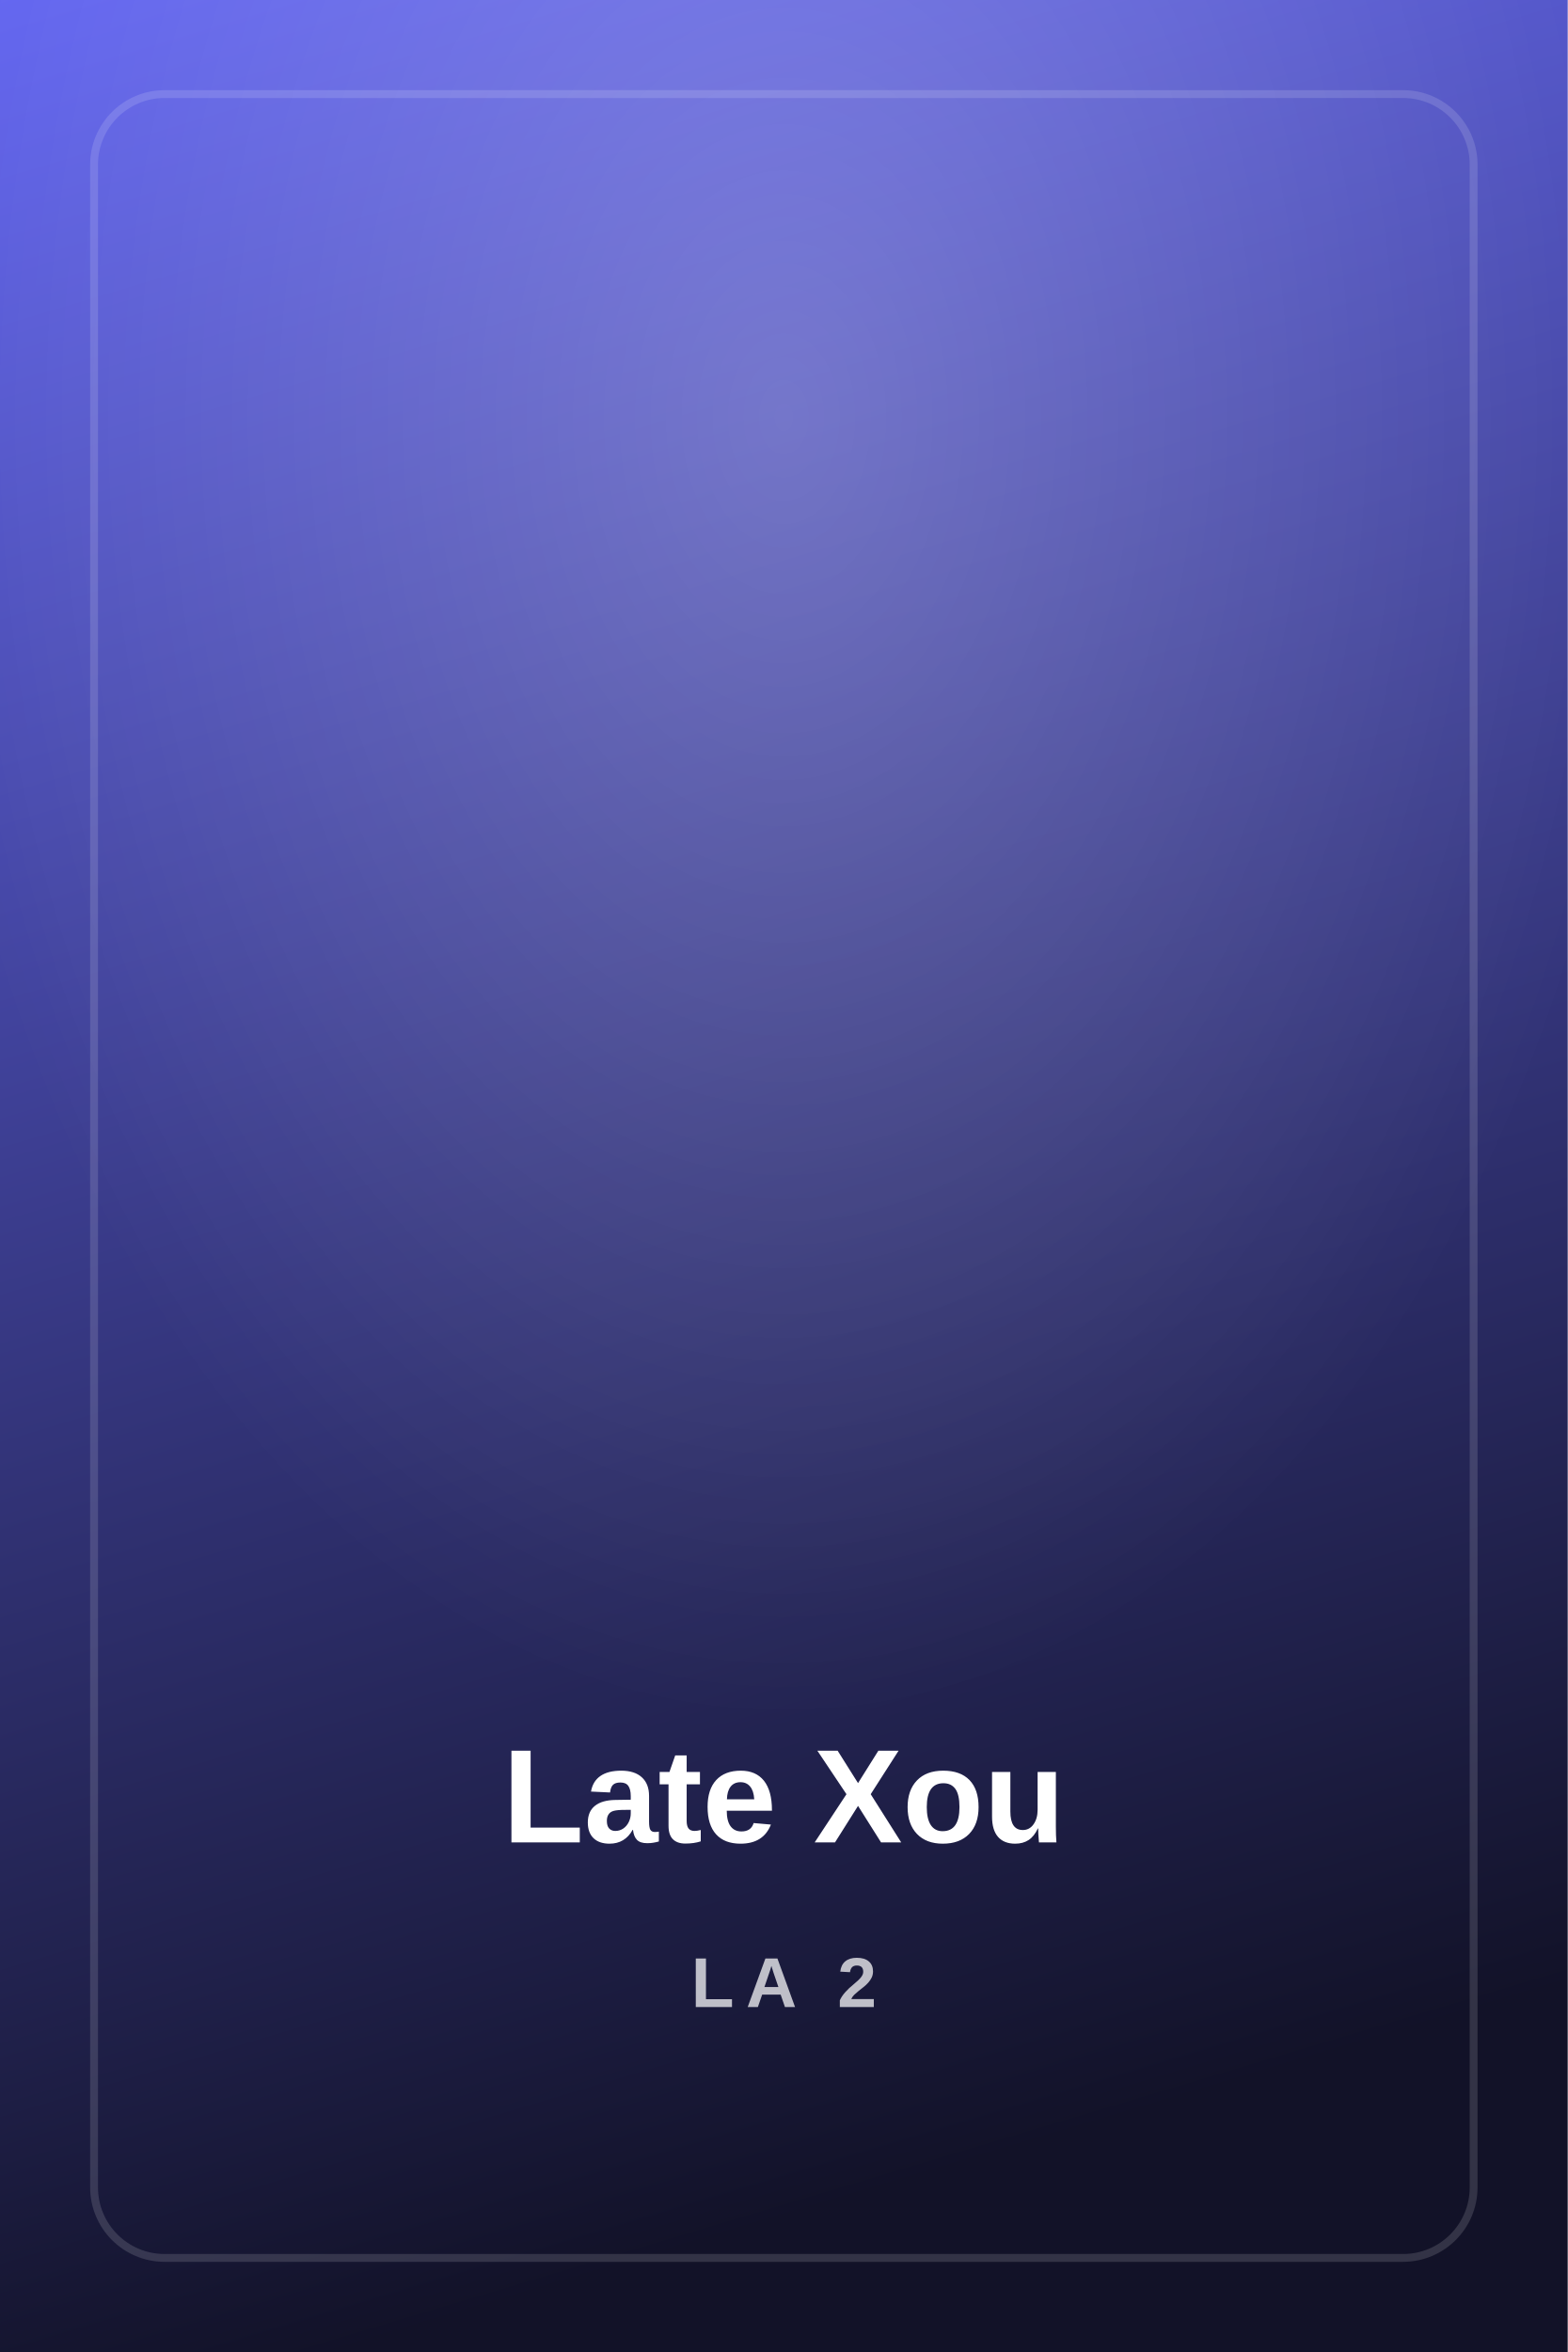
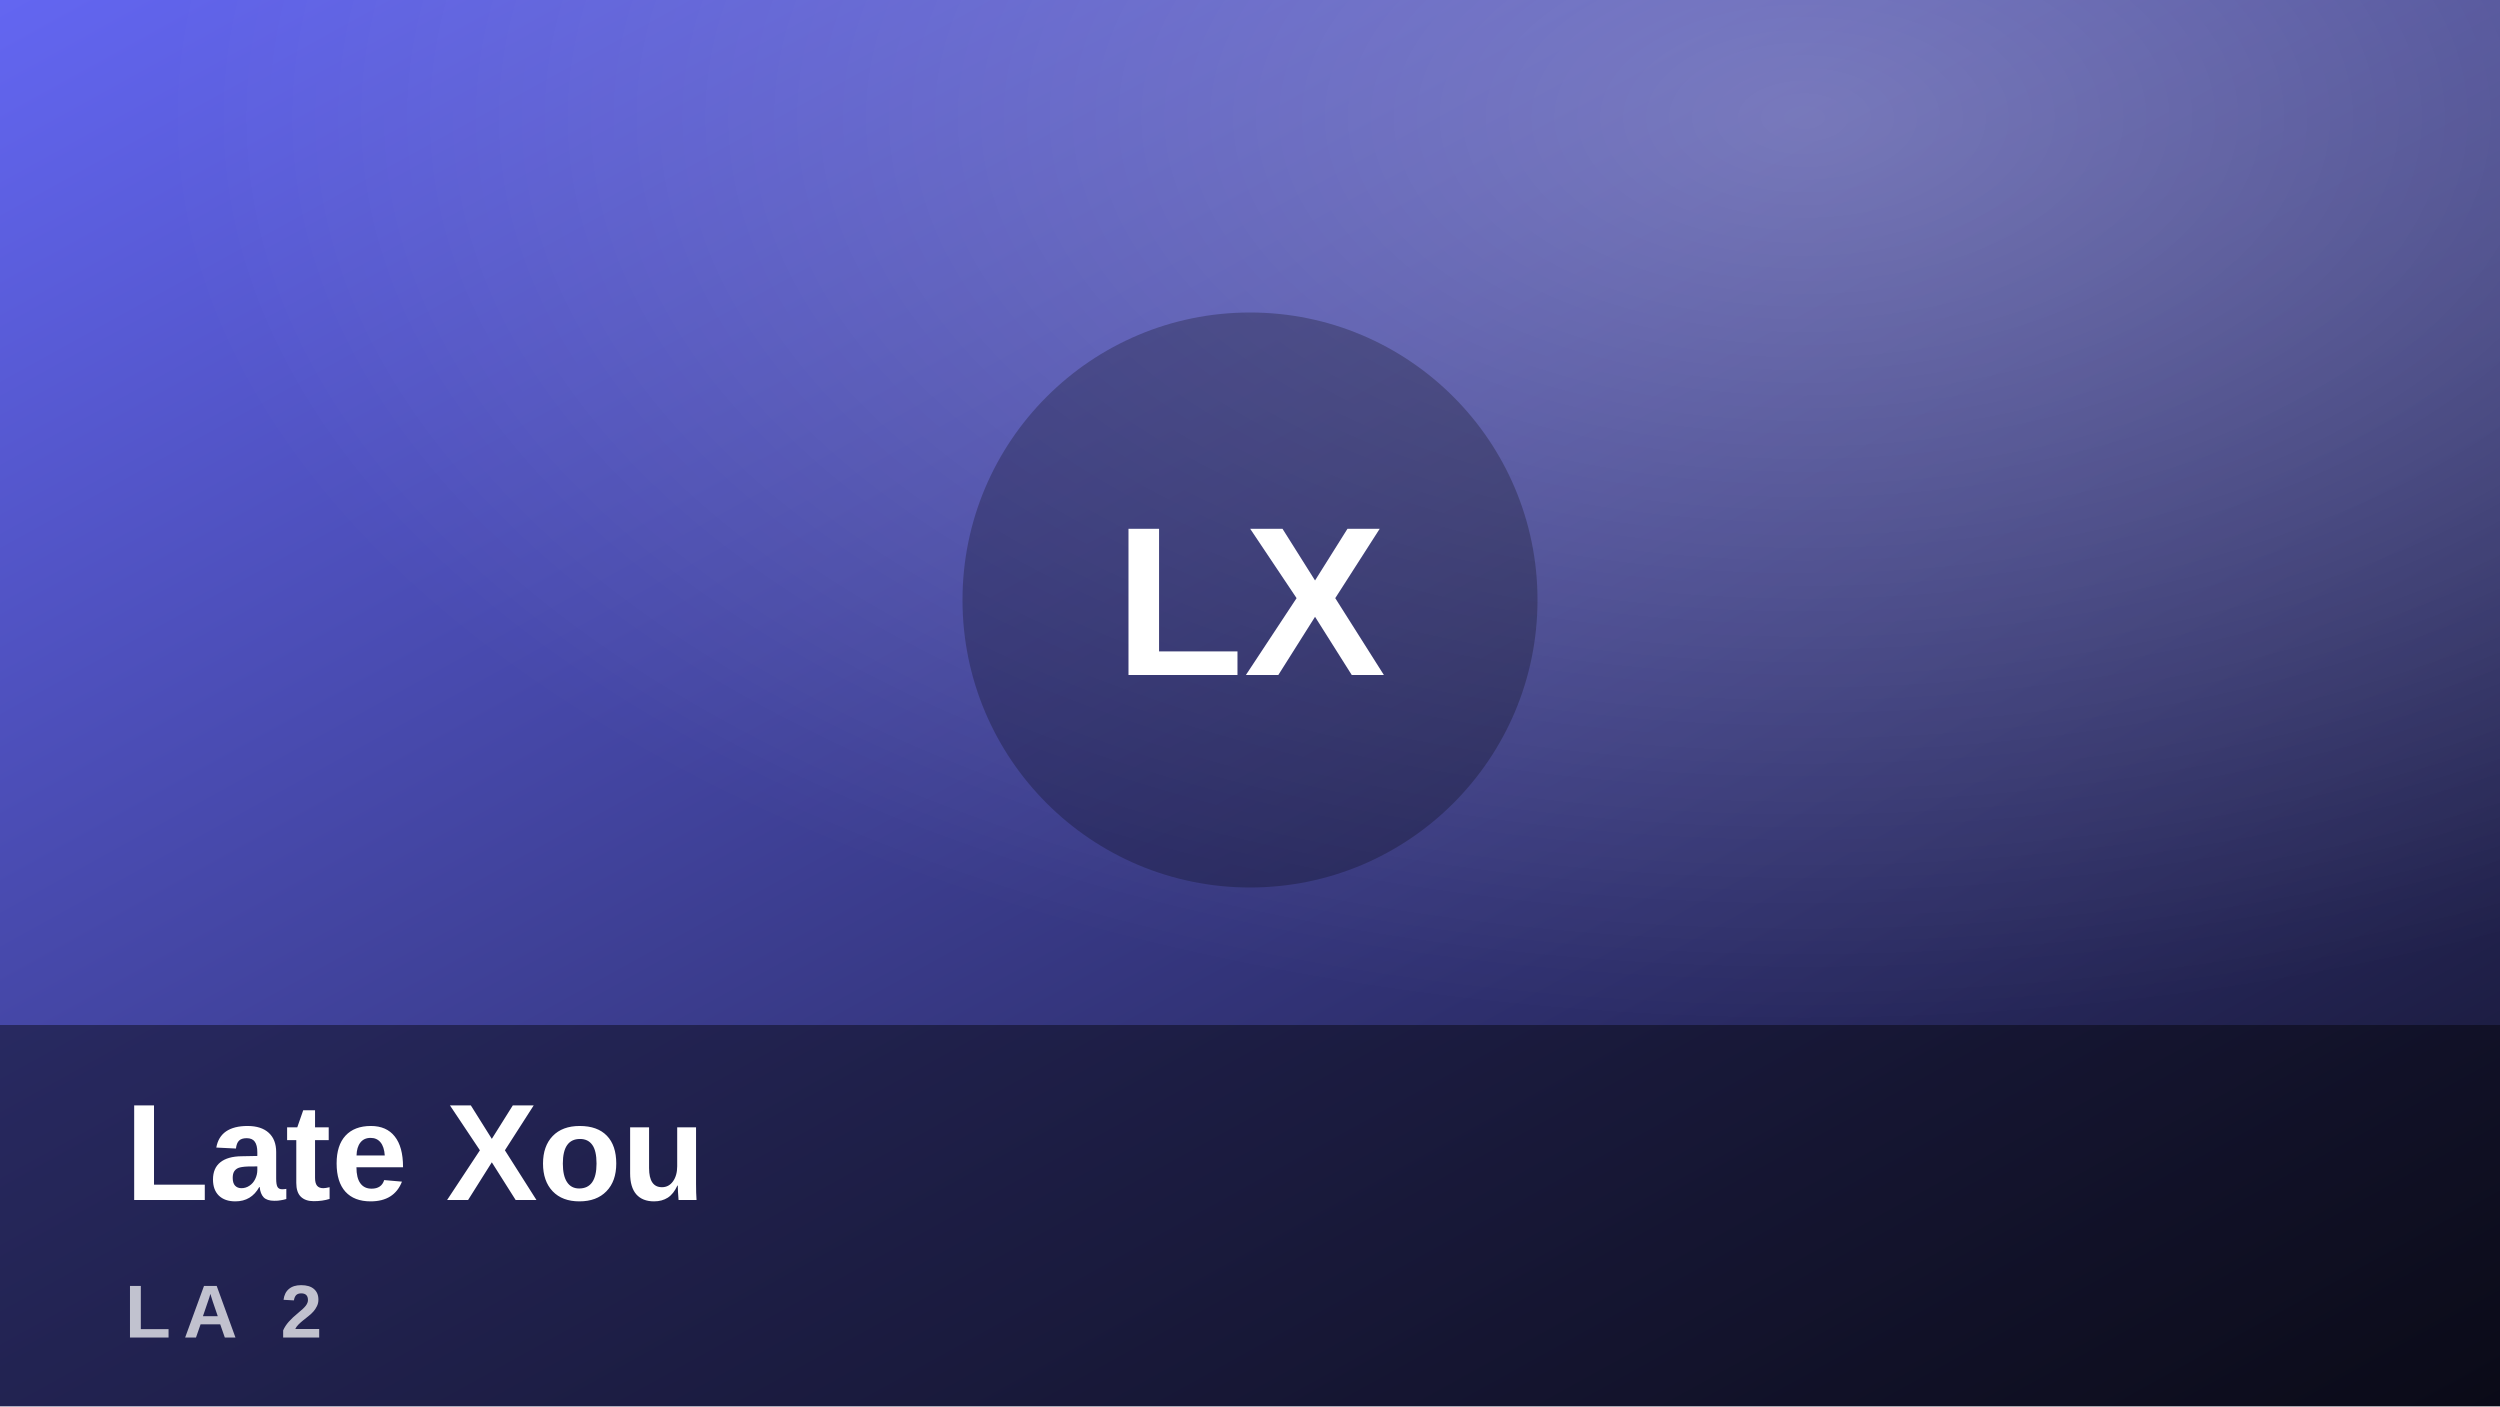
- <svg xmlns="http://www.w3.org/2000/svg" viewBox="0 0 400 600" role="img" aria-label="Late Xou">
+ <svg xmlns="http://www.w3.org/2000/svg" viewBox="0 0 400 225" role="img" aria-label="Late Xou">
  <defs>
-     <linearGradient id="bg" x1="0" y1="0" x2="0.2" y2="1">
+     <linearGradient id="bg" x1="0" y1="0" x2="1" y2="1">
      <stop offset="0%" stop-color="#6366f1" />
      <stop offset="100%" stop-color="#121228" />
    </linearGradient>
-     <radialGradient id="glow" cx="50%" cy="18%" r="55%">
-       <stop offset="0%" stop-color="#ffffff" stop-opacity="0.22" />
+     <radialGradient id="glow" cx="72%" cy="8%" r="65%">
+       <stop offset="0%" stop-color="#ffffff" stop-opacity="0.28" />
      <stop offset="100%" stop-color="#ffffff" stop-opacity="0" />
    </radialGradient>
  </defs>
-   <rect width="400" height="600" fill="url(#bg)" />
-   <rect width="400" height="600" fill="url(#glow)" />
-   <rect x="24" y="24" width="352" height="552" rx="18" fill="none" stroke="rgba(255,255,255,0.14)" stroke-width="2" />
-   <text x="200" y="470" text-anchor="middle" fill="#ffffff" font-family="Arial Narrow, Arial, sans-serif" font-size="34" font-weight="700">Late Xou</text>
-   <text x="200" y="512" text-anchor="middle" fill="rgba(255,255,255,0.72)" font-family="Arial Narrow, Arial, sans-serif" font-size="18" font-weight="600" letter-spacing="3">LA 2</text>
+   <rect width="400" height="225" fill="url(#bg)" />
+   <rect width="400" height="225" fill="url(#glow)" />
+   <circle cx="200" cy="96" r="46" fill="rgba(0,0,0,0.25)" />
+   <text x="200" y="108" text-anchor="middle" fill="#fff" font-family="Arial Narrow, Arial, sans-serif" font-size="34" font-weight="800">LX</text>
+   <rect x="0" y="164" width="400" height="61" fill="rgba(0,0,0,0.42)" />
+   <text x="20" y="192" fill="#ffffff" font-family="Arial Narrow, Arial, sans-serif" font-size="22" font-weight="700">Late Xou</text>
+   <text x="20" y="214" fill="rgba(255,255,255,0.72)" font-family="Arial Narrow, Arial, sans-serif" font-size="12" font-weight="600" letter-spacing="2">LA 2</text>
</svg>
